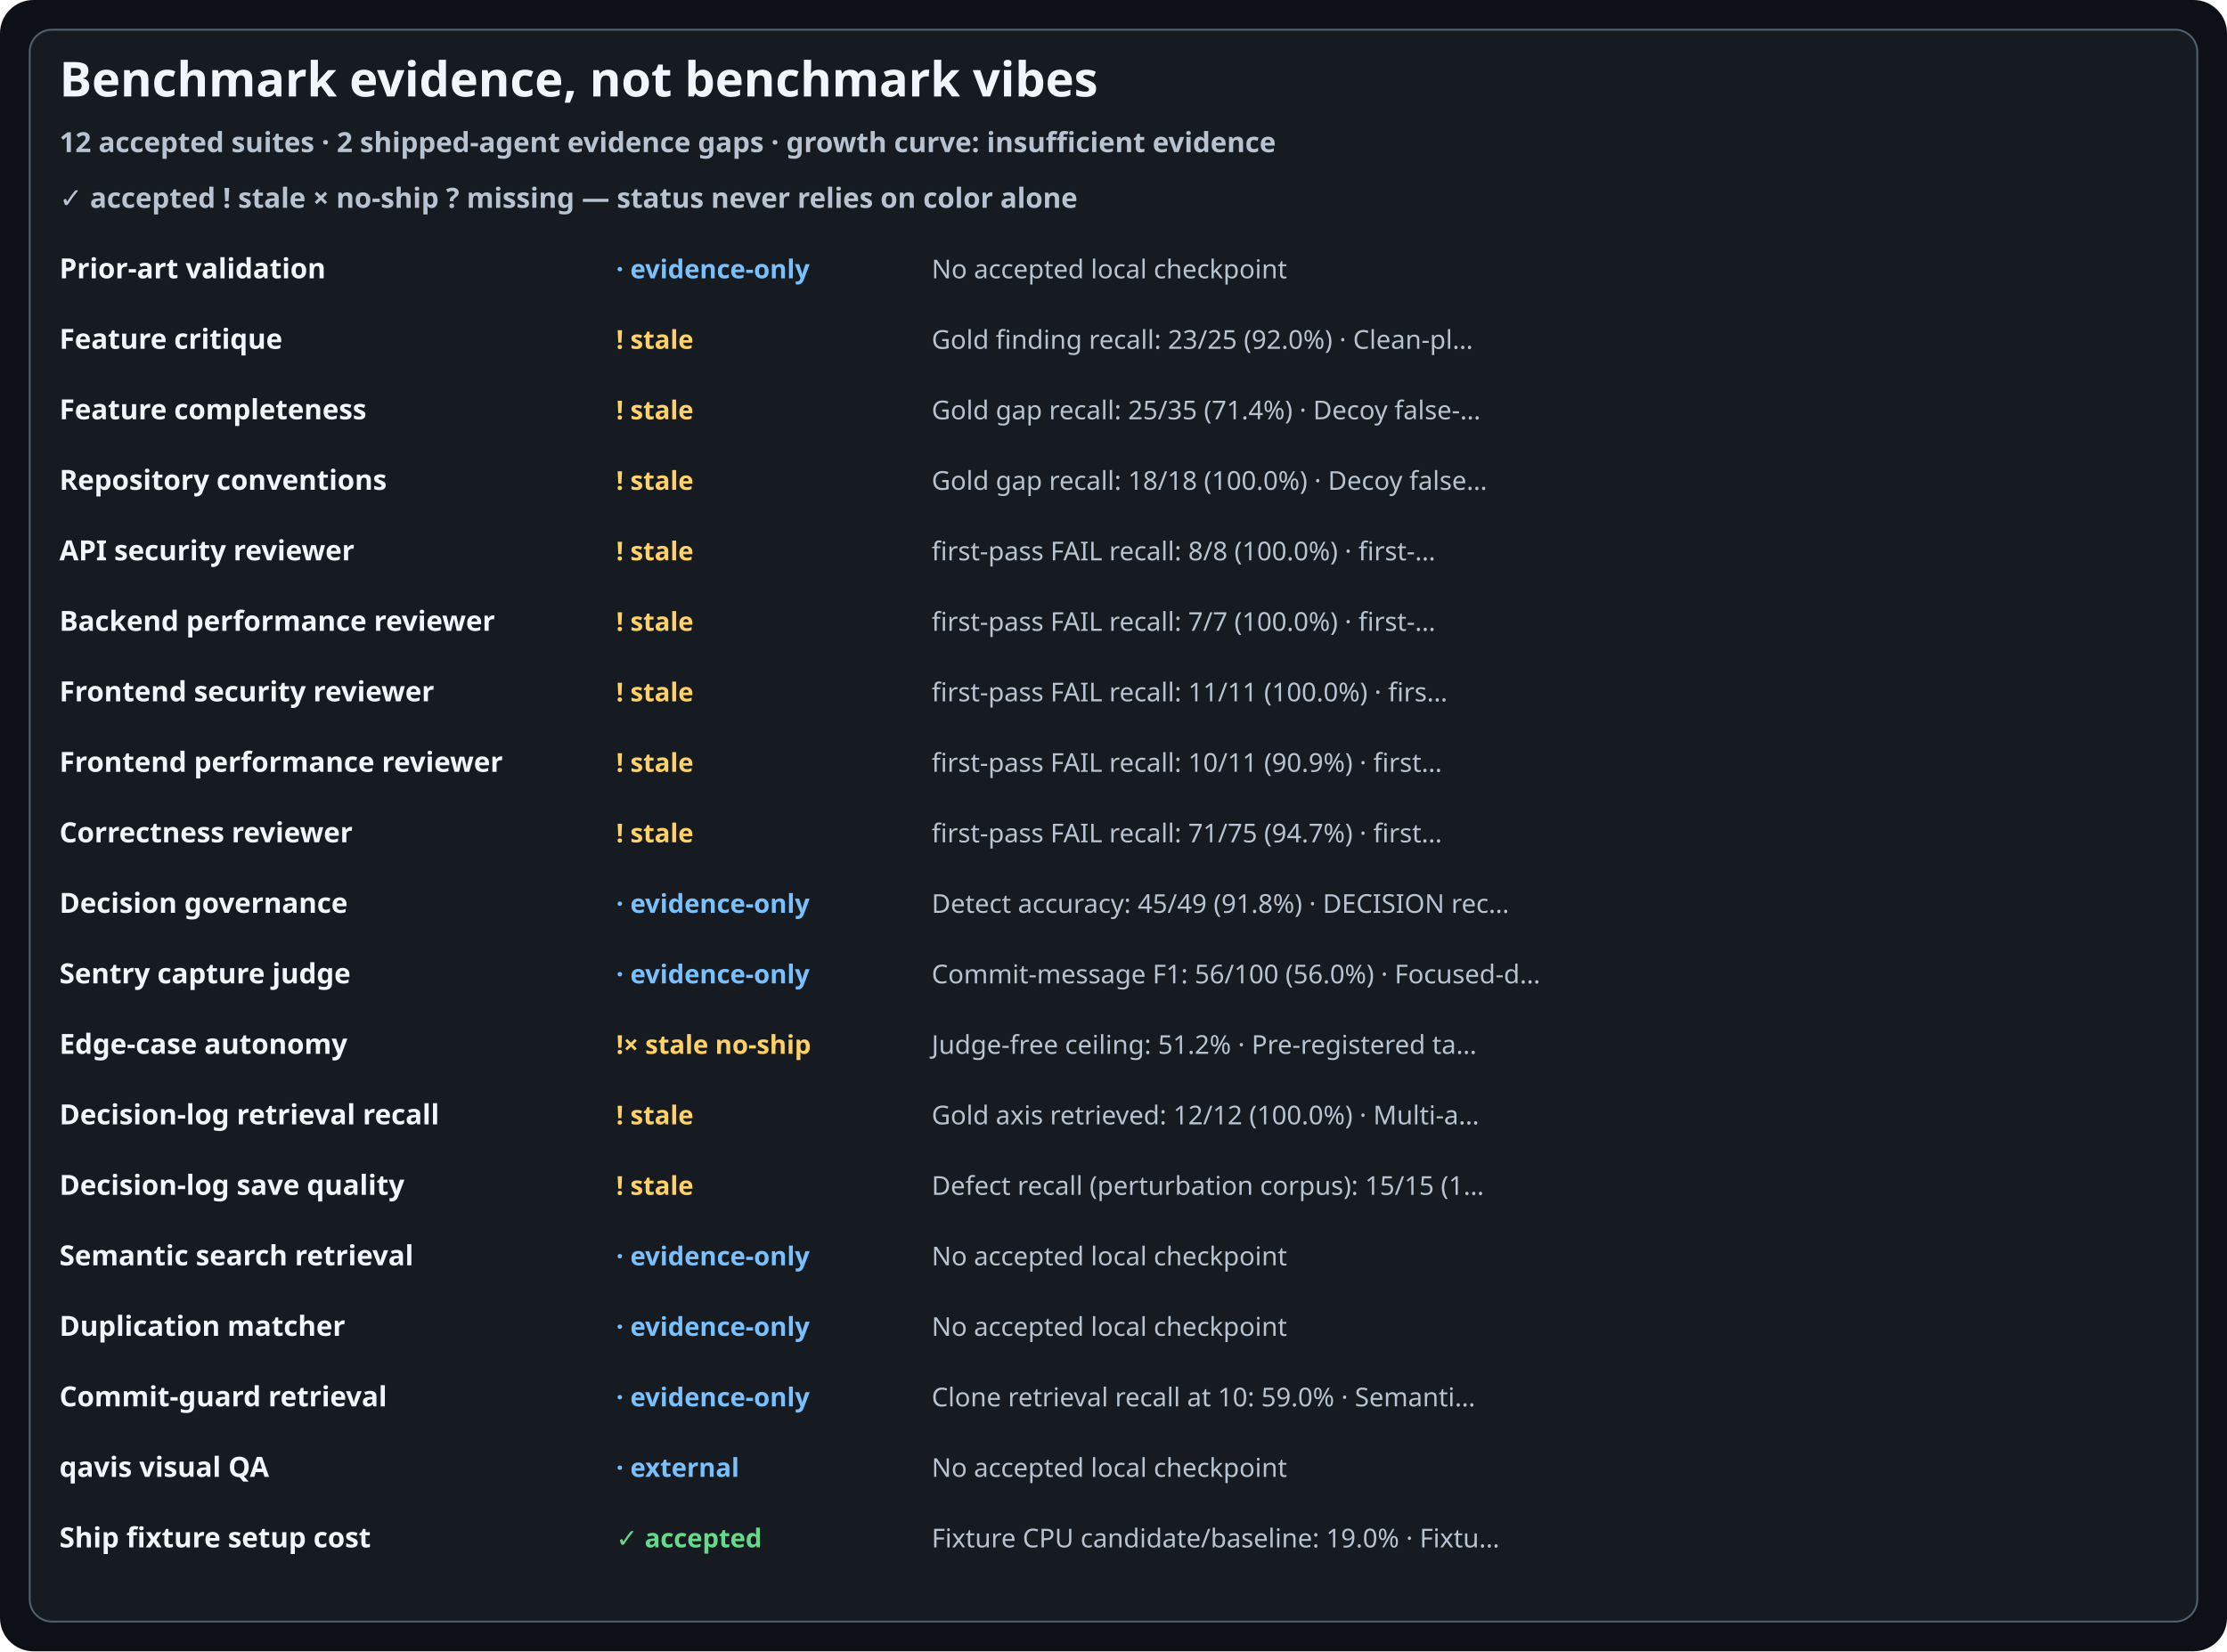
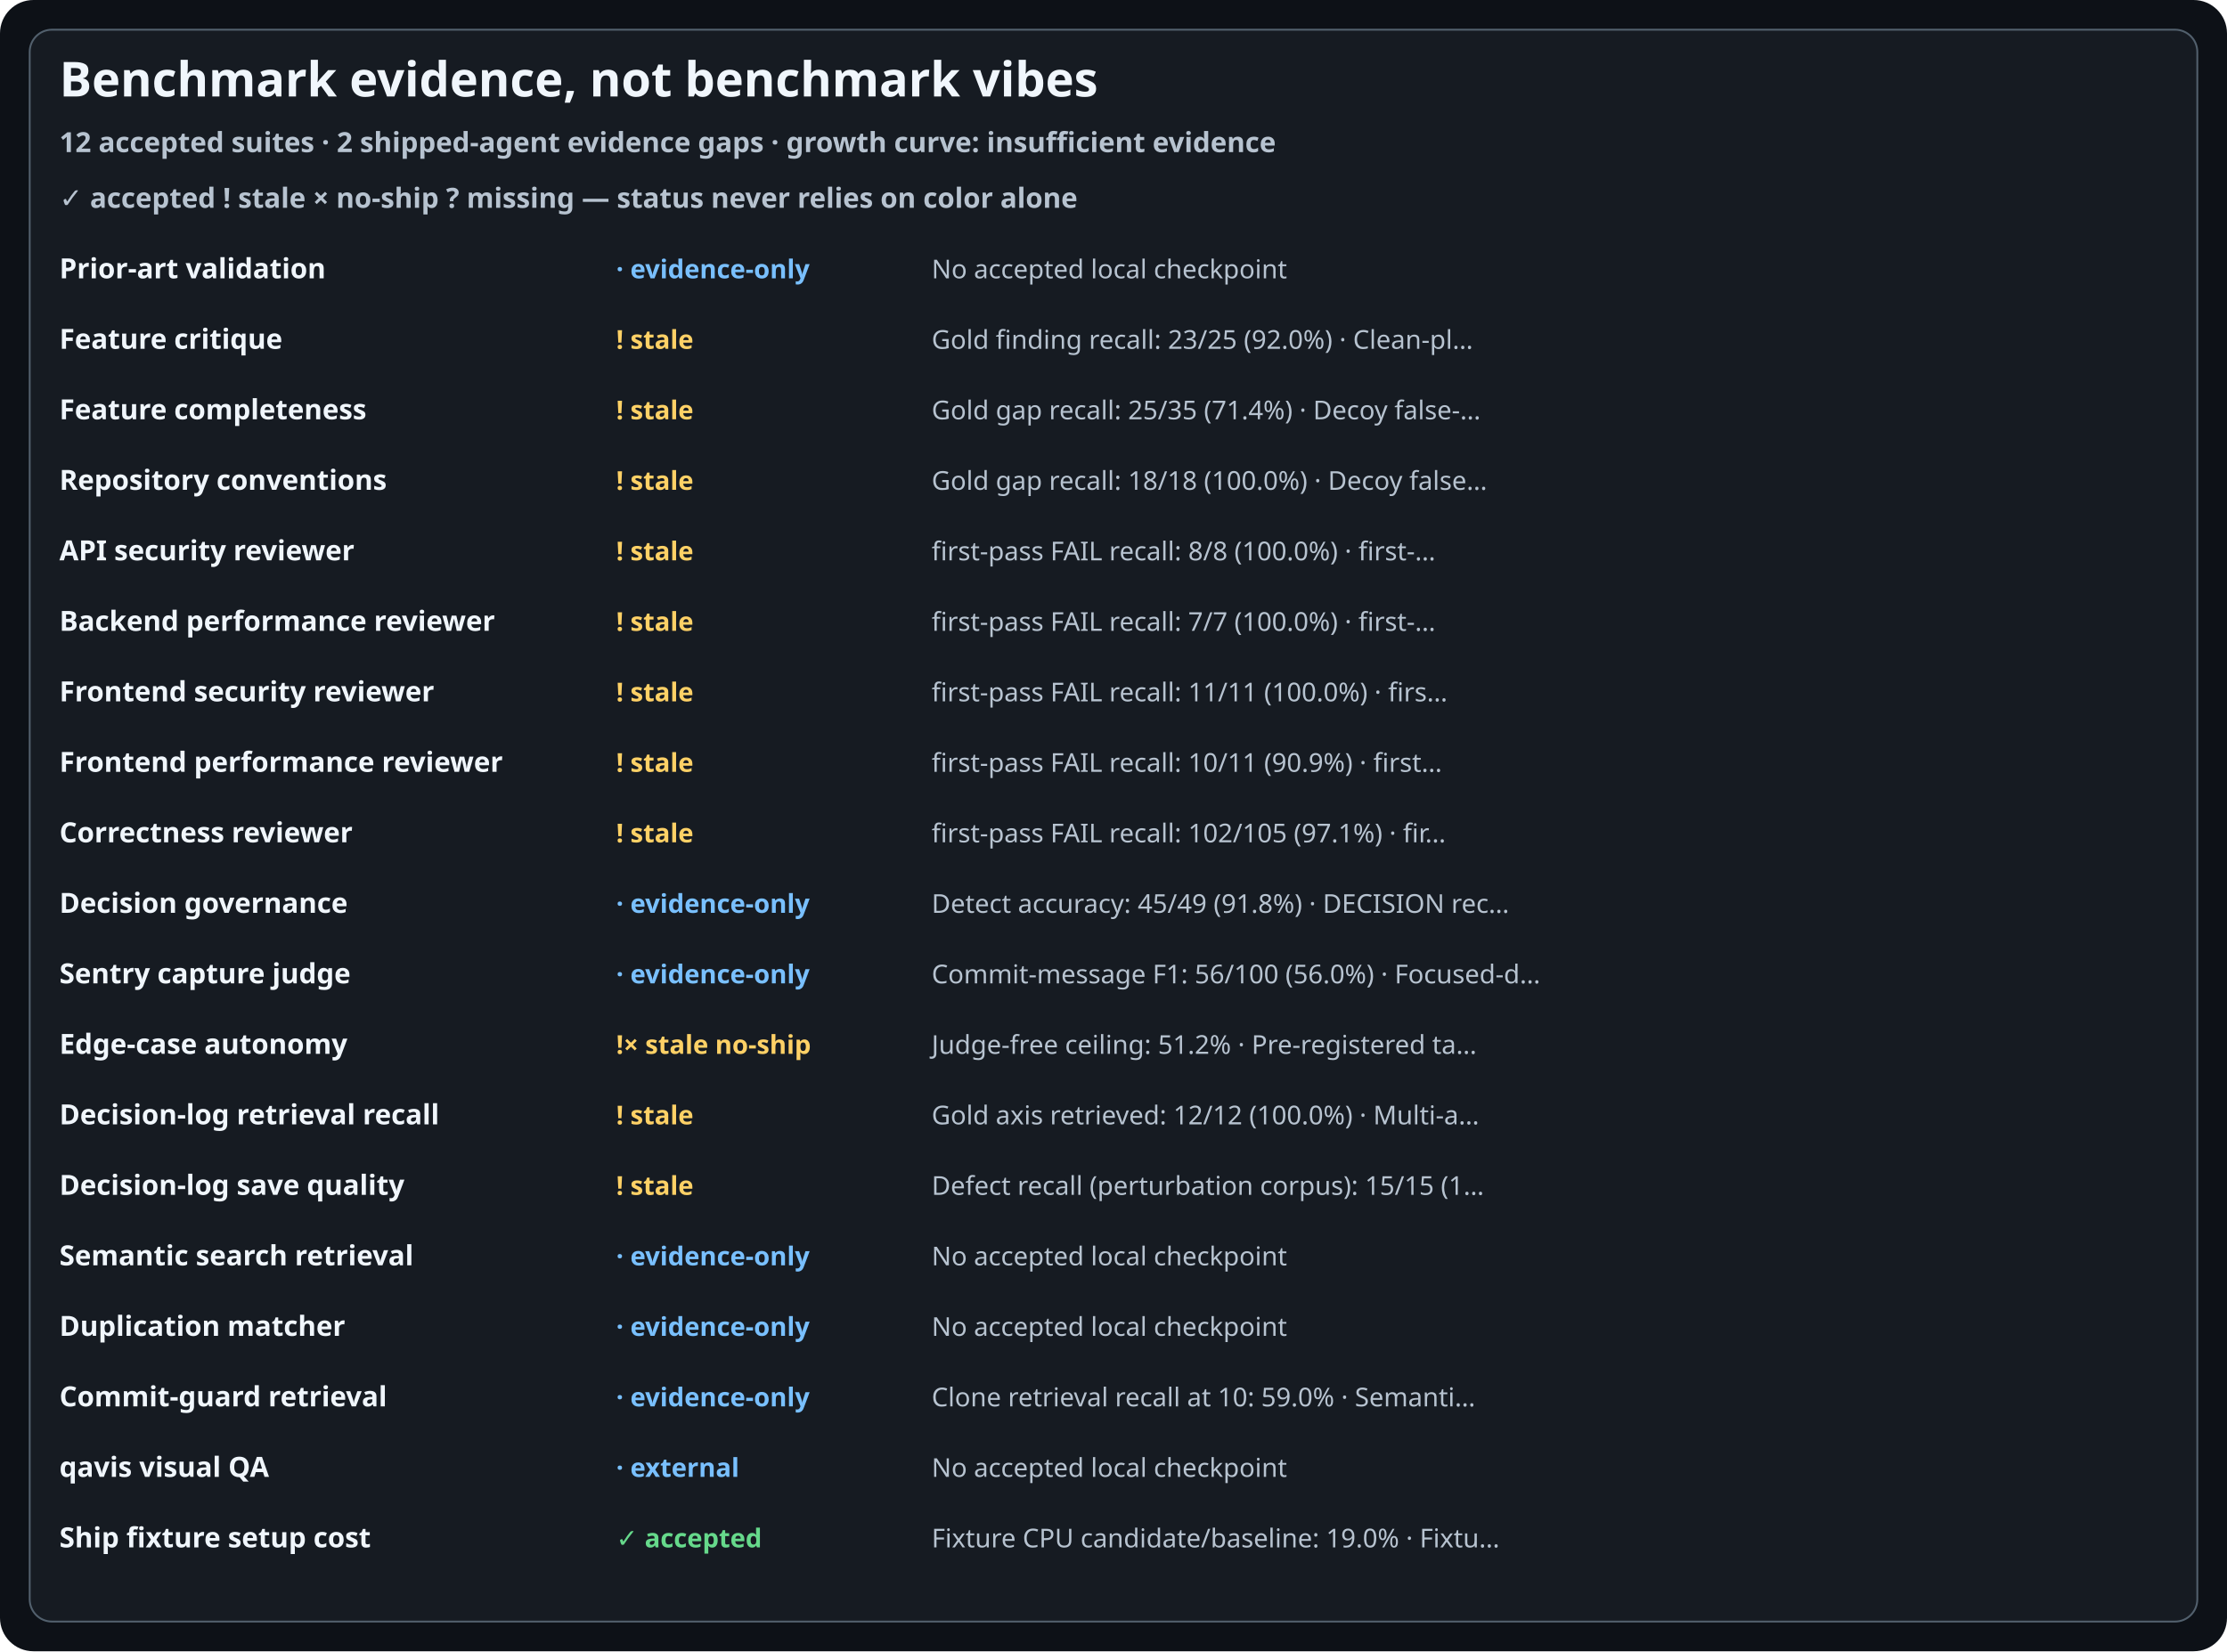
<svg xmlns="http://www.w3.org/2000/svg" width="1200" height="890" viewBox="0 0 1200 890" role="img" aria-labelledby="title desc">
  <style>
  .title{font:700 26px ui-sans-serif,system-ui;fill:#F0F6FC} .summary{font:600 15px ui-sans-serif,system-ui;fill:#B7C3D0}
  .suite{font:600 15px ui-sans-serif,system-ui;fill:#F0F6FC} .metric{font:14px ui-sans-serif,system-ui;fill:#B7C3D0}
  .status{font:700 14px ui-sans-serif,system-ui}.good{fill:#66D98B}.warn{fill:#FFD166}.bad{fill:#FF8B8B}.info{fill:#79C0FF}
</style>
  <rect width="1200" height="890" rx="18" fill="#0D1117" />
  <rect x="16" y="16" width="1168" height="858" rx="12" fill="#161B22" stroke="#52606D" />
  <text class="title" x="32" y="52">Benchmark evidence, not benchmark vibes</text>
  <text class="summary" x="32" y="82">12 accepted suites · 2 shipped-agent evidence gaps · growth curve: insufficient evidence</text>
  <text class="summary" x="32" y="112">✓ accepted   ! stale   × no-ship   ? missing — status never relies on color alone</text>
  <g transform="translate(32 150)">
    <text class="suite" y="0">Prior-art validation</text>
    <text class="status info" x="300" y="0">· evidence-only</text>
    <text class="metric" x="470" y="0">No accepted local checkpoint</text>
  </g>
  <g transform="translate(32 188)">
    <text class="suite" y="0">Feature critique</text>
    <text class="status warn" x="300" y="0">! stale</text>
    <text class="metric" x="470" y="0">Gold finding recall: 23/25 (92.0%) · Clean-pl…</text>
  </g>
  <g transform="translate(32 226)">
    <text class="suite" y="0">Feature completeness</text>
    <text class="status warn" x="300" y="0">! stale</text>
    <text class="metric" x="470" y="0">Gold gap recall: 25/35 (71.4%) · Decoy false-…</text>
  </g>
  <g transform="translate(32 264)">
    <text class="suite" y="0">Repository conventions</text>
    <text class="status warn" x="300" y="0">! stale</text>
    <text class="metric" x="470" y="0">Gold gap recall: 18/18 (100.0%) · Decoy false…</text>
  </g>
  <g transform="translate(32 302)">
    <text class="suite" y="0">API security reviewer</text>
    <text class="status warn" x="300" y="0">! stale</text>
    <text class="metric" x="470" y="0">first-pass FAIL recall: 8/8 (100.0%) · first-…</text>
  </g>
  <g transform="translate(32 340)">
    <text class="suite" y="0">Backend performance reviewer</text>
    <text class="status warn" x="300" y="0">! stale</text>
    <text class="metric" x="470" y="0">first-pass FAIL recall: 7/7 (100.0%) · first-…</text>
  </g>
  <g transform="translate(32 378)">
    <text class="suite" y="0">Frontend security reviewer</text>
    <text class="status warn" x="300" y="0">! stale</text>
    <text class="metric" x="470" y="0">first-pass FAIL recall: 11/11 (100.0%) · firs…</text>
  </g>
  <g transform="translate(32 416)">
    <text class="suite" y="0">Frontend performance reviewer</text>
    <text class="status warn" x="300" y="0">! stale</text>
    <text class="metric" x="470" y="0">first-pass FAIL recall: 10/11 (90.9%) · first…</text>
  </g>
  <g transform="translate(32 454)">
    <text class="suite" y="0">Correctness reviewer</text>
    <text class="status warn" x="300" y="0">! stale</text>
-     <text class="metric" x="470" y="0">first-pass FAIL recall: 71/75 (94.7%) · first…</text>
+     <text class="metric" x="470" y="0">first-pass FAIL recall: 102/105 (97.1%) · fir…</text>
  </g>
  <g transform="translate(32 492)">
    <text class="suite" y="0">Decision governance</text>
    <text class="status info" x="300" y="0">· evidence-only</text>
    <text class="metric" x="470" y="0">Detect accuracy: 45/49 (91.8%) · DECISION rec…</text>
  </g>
  <g transform="translate(32 530)">
    <text class="suite" y="0">Sentry capture judge</text>
    <text class="status info" x="300" y="0">· evidence-only</text>
    <text class="metric" x="470" y="0">Commit-message F1: 56/100 (56.0%) · Focused-d…</text>
  </g>
  <g transform="translate(32 568)">
    <text class="suite" y="0">Edge-case autonomy</text>
    <text class="status warn" x="300" y="0">!× stale no-ship</text>
    <text class="metric" x="470" y="0">Judge-free ceiling: 51.2% · Pre-registered ta…</text>
  </g>
  <g transform="translate(32 606)">
    <text class="suite" y="0">Decision-log retrieval recall</text>
    <text class="status warn" x="300" y="0">! stale</text>
    <text class="metric" x="470" y="0">Gold axis retrieved: 12/12 (100.0%) · Multi-a…</text>
  </g>
  <g transform="translate(32 644)">
    <text class="suite" y="0">Decision-log save quality</text>
    <text class="status warn" x="300" y="0">! stale</text>
    <text class="metric" x="470" y="0">Defect recall (perturbation corpus): 15/15 (1…</text>
  </g>
  <g transform="translate(32 682)">
    <text class="suite" y="0">Semantic search retrieval</text>
    <text class="status info" x="300" y="0">· evidence-only</text>
    <text class="metric" x="470" y="0">No accepted local checkpoint</text>
  </g>
  <g transform="translate(32 720)">
    <text class="suite" y="0">Duplication matcher</text>
    <text class="status info" x="300" y="0">· evidence-only</text>
    <text class="metric" x="470" y="0">No accepted local checkpoint</text>
  </g>
  <g transform="translate(32 758)">
    <text class="suite" y="0">Commit-guard retrieval</text>
    <text class="status info" x="300" y="0">· evidence-only</text>
    <text class="metric" x="470" y="0">Clone retrieval recall at 10: 59.0% · Semanti…</text>
  </g>
  <g transform="translate(32 796)">
    <text class="suite" y="0">qavis visual QA</text>
    <text class="status info" x="300" y="0">· external</text>
    <text class="metric" x="470" y="0">No accepted local checkpoint</text>
  </g>
  <g transform="translate(32 834)">
    <text class="suite" y="0">Ship fixture setup cost</text>
    <text class="status good" x="300" y="0">✓ accepted</text>
    <text class="metric" x="470" y="0">Fixture CPU candidate/baseline: 19.0% · Fixtu…</text>
  </g>
</svg>
